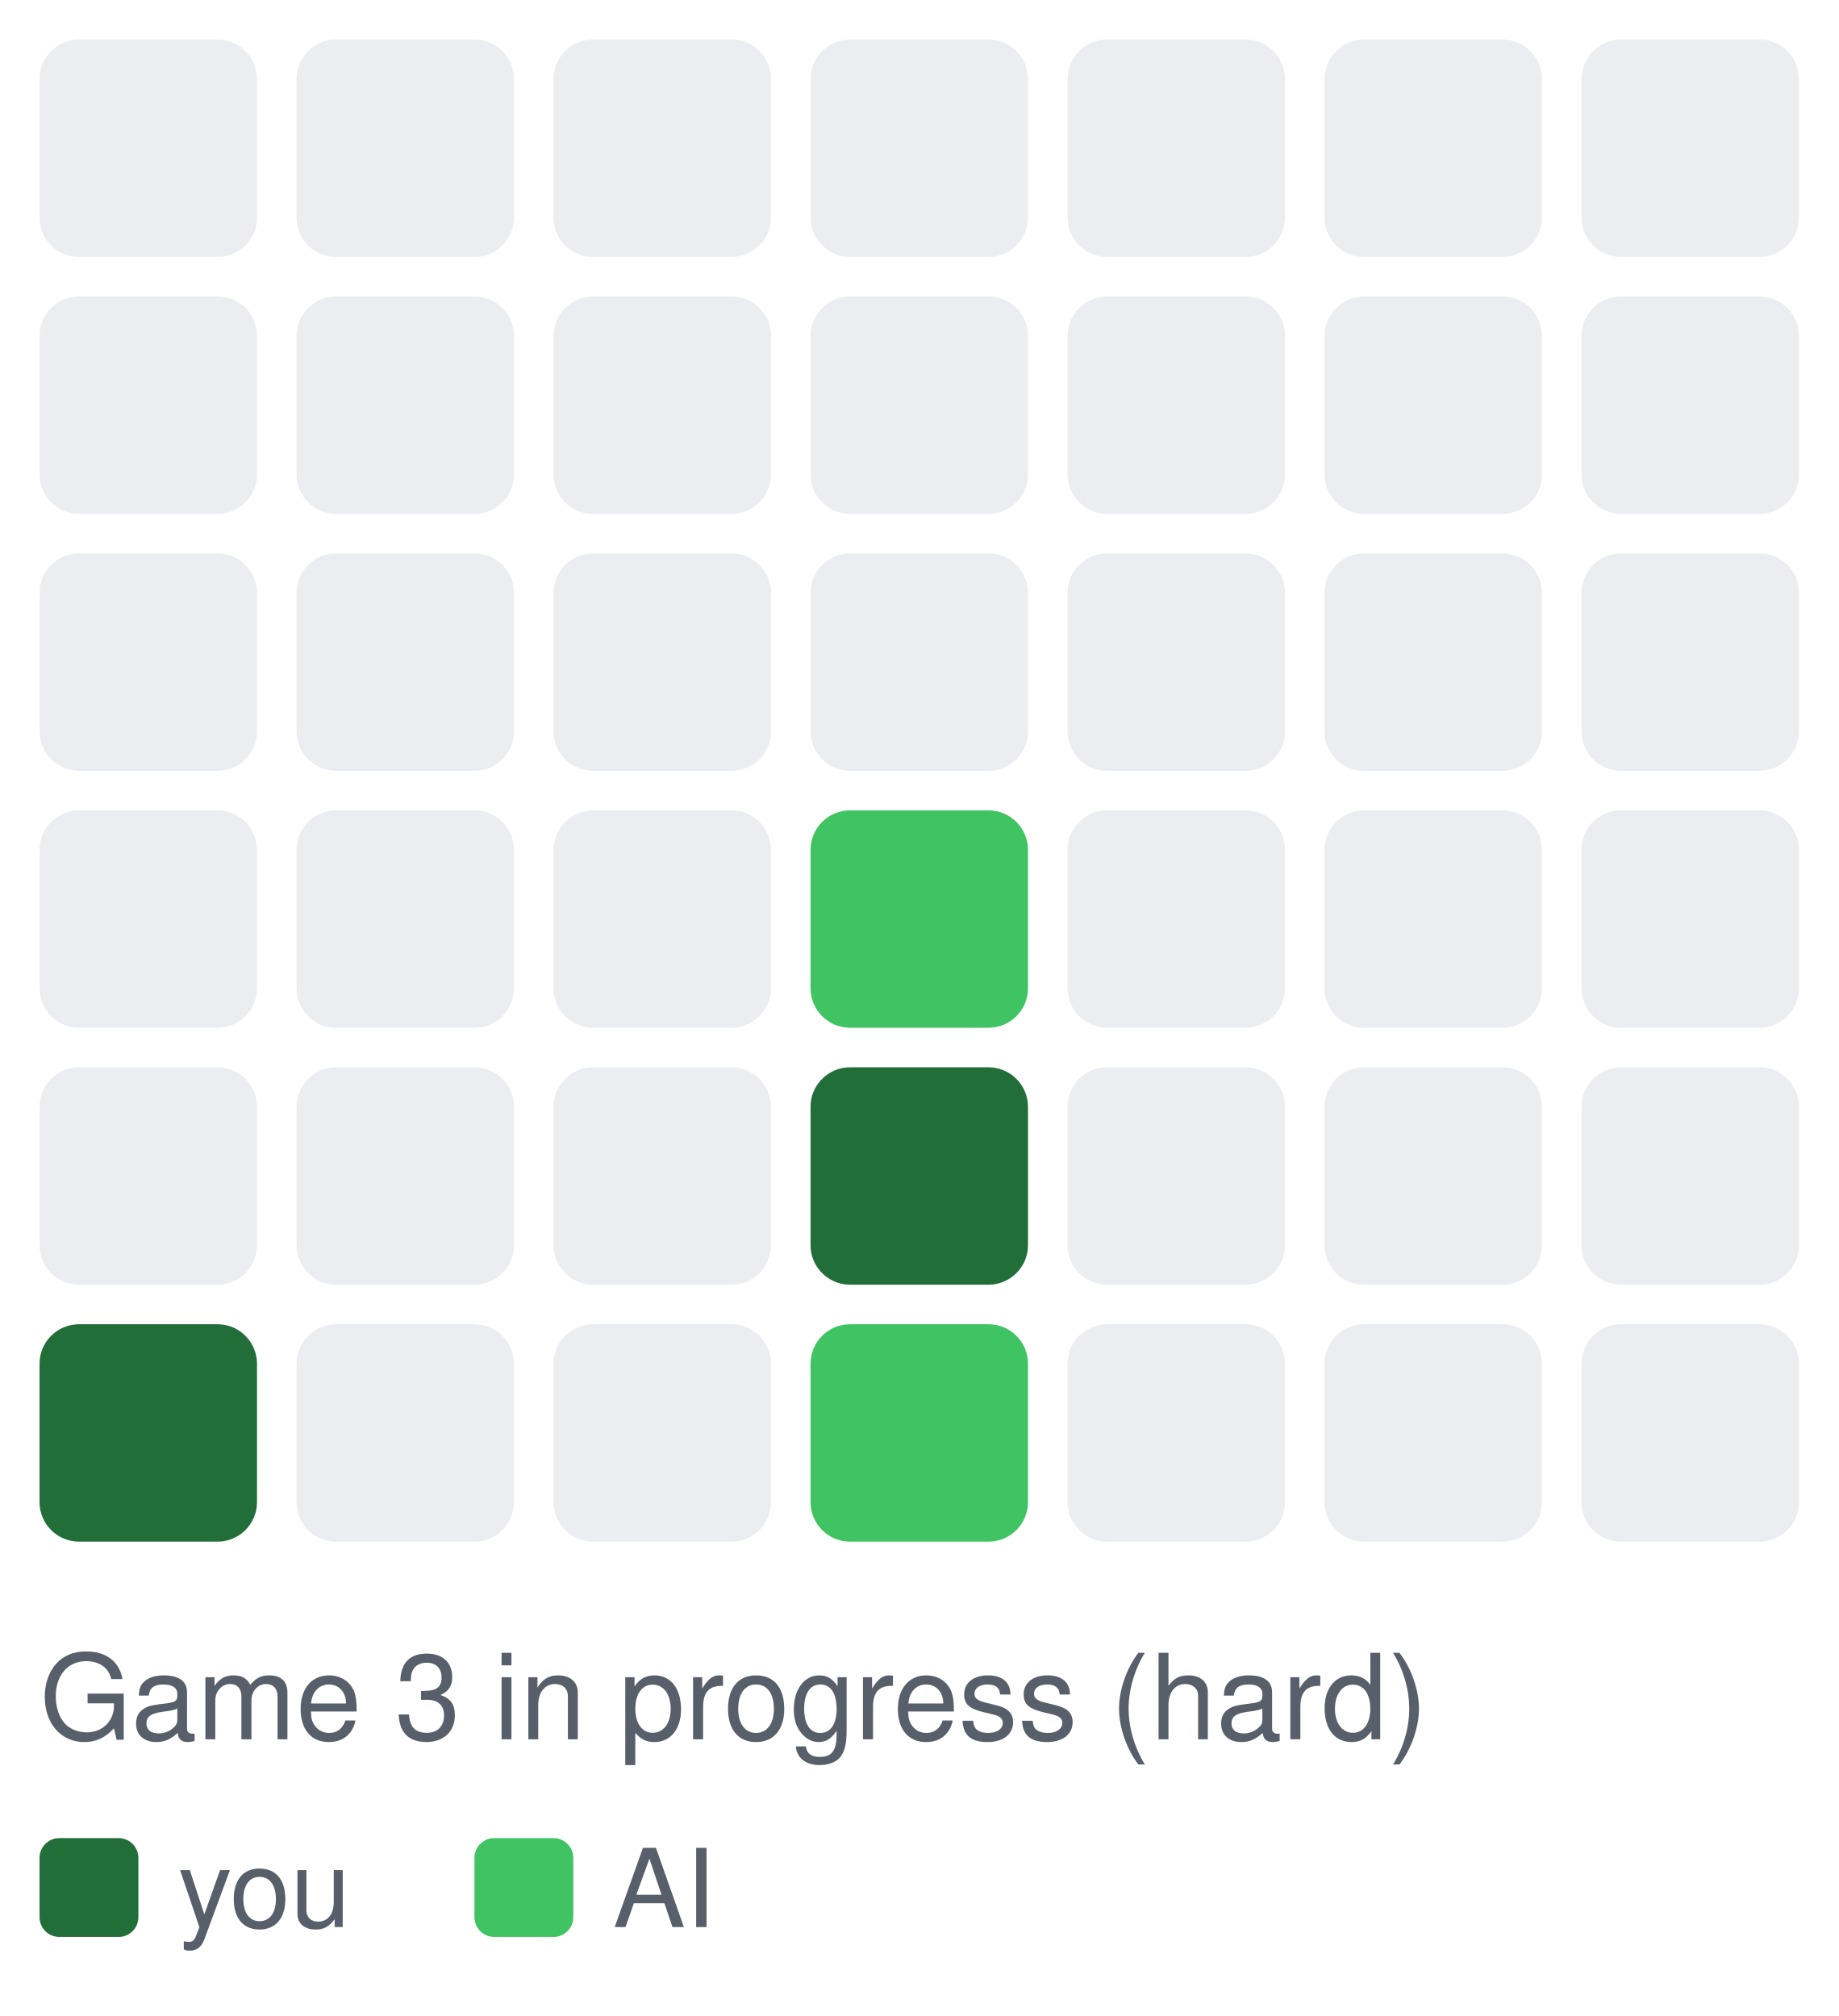
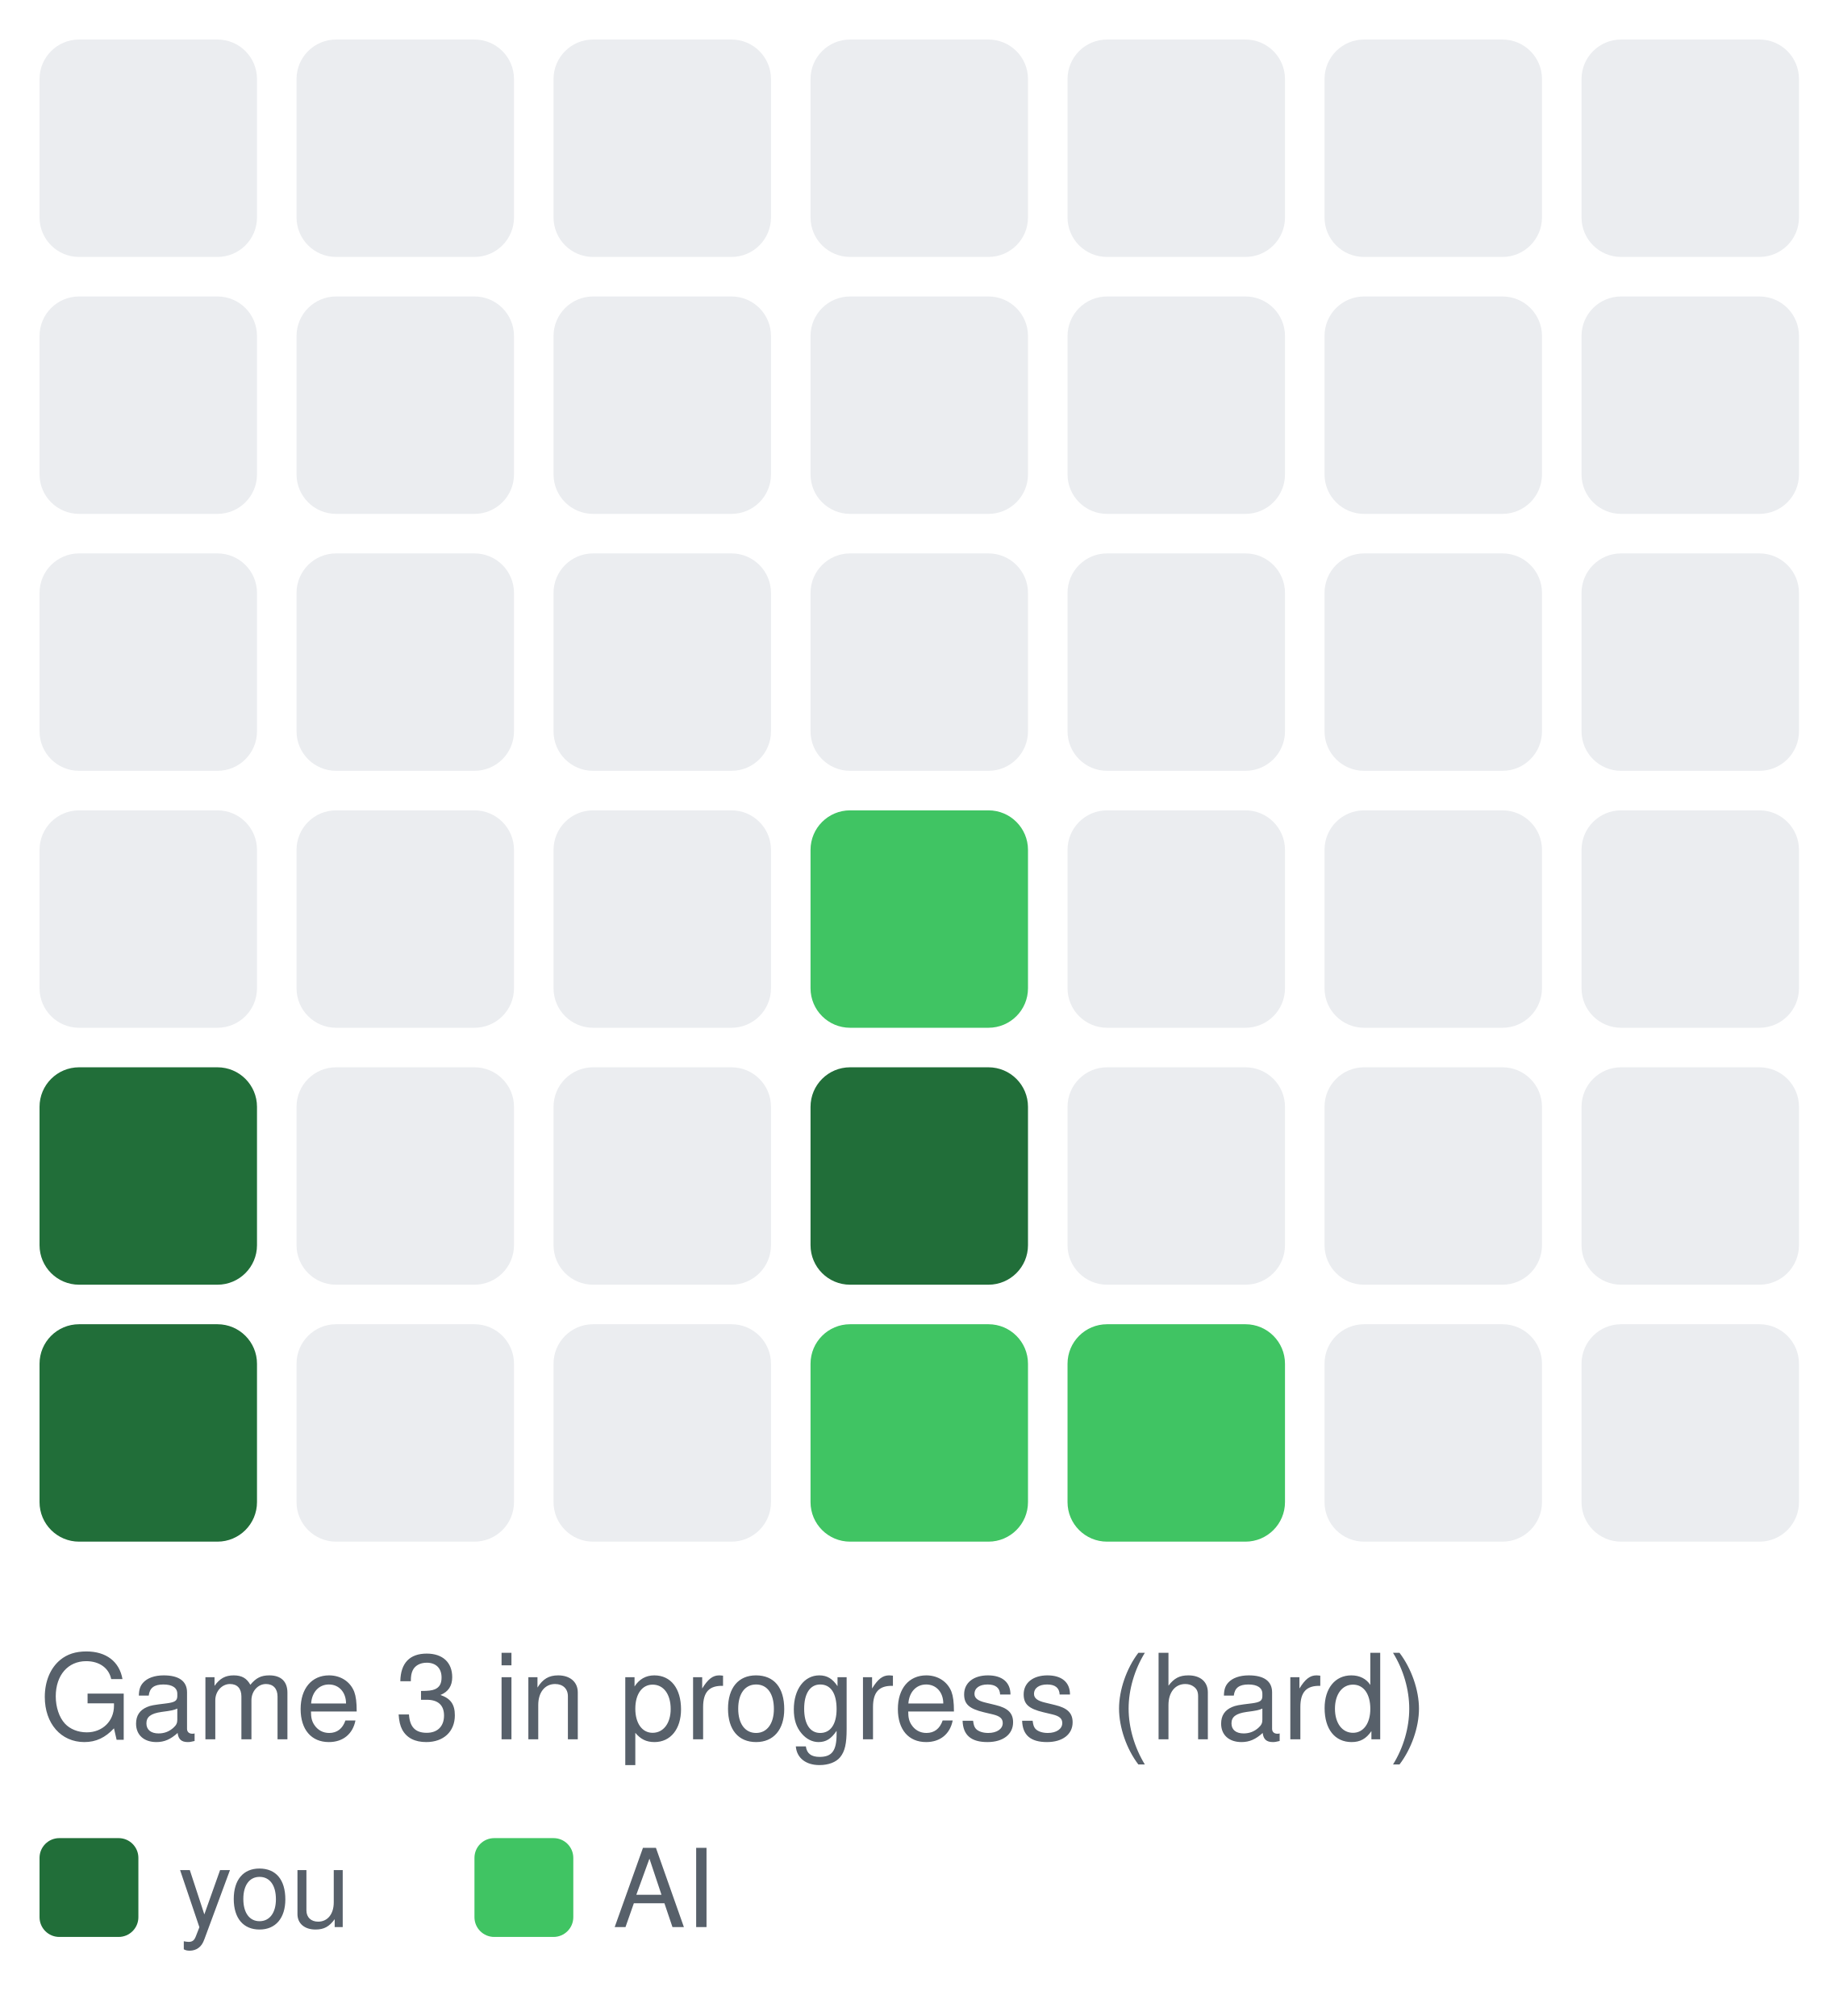
<svg xmlns="http://www.w3.org/2000/svg" width="186" height="204" viewBox="0 0 186 204" role="img" aria-label="Commit Four: Game 3 in progress (hard)">
  <rect x="4" y="134" width="22" height="22" rx="4" fill="#216e39" />
-   <rect x="4" y="108" width="22" height="22" rx="4" fill="#ebedf0" />
+   <rect x="4" y="108" width="22" height="22" rx="4" fill="#216e39" />
  <rect x="4" y="82" width="22" height="22" rx="4" fill="#ebedf0" />
  <rect x="4" y="56" width="22" height="22" rx="4" fill="#ebedf0" />
  <rect x="4" y="30" width="22" height="22" rx="4" fill="#ebedf0" />
  <rect x="4" y="4" width="22" height="22" rx="4" fill="#ebedf0" />
  <rect x="30" y="134" width="22" height="22" rx="4" fill="#ebedf0" />
  <rect x="30" y="108" width="22" height="22" rx="4" fill="#ebedf0" />
  <rect x="30" y="82" width="22" height="22" rx="4" fill="#ebedf0" />
  <rect x="30" y="56" width="22" height="22" rx="4" fill="#ebedf0" />
  <rect x="30" y="30" width="22" height="22" rx="4" fill="#ebedf0" />
  <rect x="30" y="4" width="22" height="22" rx="4" fill="#ebedf0" />
  <rect x="56" y="134" width="22" height="22" rx="4" fill="#ebedf0" />
  <rect x="56" y="108" width="22" height="22" rx="4" fill="#ebedf0" />
  <rect x="56" y="82" width="22" height="22" rx="4" fill="#ebedf0" />
  <rect x="56" y="56" width="22" height="22" rx="4" fill="#ebedf0" />
  <rect x="56" y="30" width="22" height="22" rx="4" fill="#ebedf0" />
  <rect x="56" y="4" width="22" height="22" rx="4" fill="#ebedf0" />
  <rect x="82" y="134" width="22" height="22" rx="4" fill="#40c463" />
  <rect x="82" y="108" width="22" height="22" rx="4" fill="#216e39" />
  <rect x="82" y="82" width="22" height="22" rx="4" fill="#40c463" />
  <rect x="82" y="56" width="22" height="22" rx="4" fill="#ebedf0" />
  <rect x="82" y="30" width="22" height="22" rx="4" fill="#ebedf0" />
  <rect x="82" y="4" width="22" height="22" rx="4" fill="#ebedf0" />
-   <rect x="108" y="134" width="22" height="22" rx="4" fill="#ebedf0" />
+   <rect x="108" y="134" width="22" height="22" rx="4" fill="#40c463" />
  <rect x="108" y="108" width="22" height="22" rx="4" fill="#ebedf0" />
  <rect x="108" y="82" width="22" height="22" rx="4" fill="#ebedf0" />
  <rect x="108" y="56" width="22" height="22" rx="4" fill="#ebedf0" />
  <rect x="108" y="30" width="22" height="22" rx="4" fill="#ebedf0" />
  <rect x="108" y="4" width="22" height="22" rx="4" fill="#ebedf0" />
  <rect x="134" y="134" width="22" height="22" rx="4" fill="#ebedf0" />
  <rect x="134" y="108" width="22" height="22" rx="4" fill="#ebedf0" />
  <rect x="134" y="82" width="22" height="22" rx="4" fill="#ebedf0" />
  <rect x="134" y="56" width="22" height="22" rx="4" fill="#ebedf0" />
  <rect x="134" y="30" width="22" height="22" rx="4" fill="#ebedf0" />
  <rect x="134" y="4" width="22" height="22" rx="4" fill="#ebedf0" />
  <rect x="160" y="134" width="22" height="22" rx="4" fill="#ebedf0" />
  <rect x="160" y="108" width="22" height="22" rx="4" fill="#ebedf0" />
  <rect x="160" y="82" width="22" height="22" rx="4" fill="#ebedf0" />
  <rect x="160" y="56" width="22" height="22" rx="4" fill="#ebedf0" />
  <rect x="160" y="30" width="22" height="22" rx="4" fill="#ebedf0" />
  <rect x="160" y="4" width="22" height="22" rx="4" fill="#ebedf0" />
  <text x="4" y="176" font-family="-apple-system,Segoe UI,Helvetica,Arial,sans-serif" font-size="12" fill="#57606a">Game 3 in progress (hard)</text>
  <rect x="4" y="186" width="10" height="10" rx="2" fill="#216e39" />
  <text x="18" y="195" font-family="-apple-system,Segoe UI,Helvetica,Arial,sans-serif" font-size="11" fill="#57606a">you</text>
  <rect x="48" y="186" width="10" height="10" rx="2" fill="#40c463" />
  <text x="62" y="195" font-family="-apple-system,Segoe UI,Helvetica,Arial,sans-serif" font-size="11" fill="#57606a">AI</text>
</svg>
